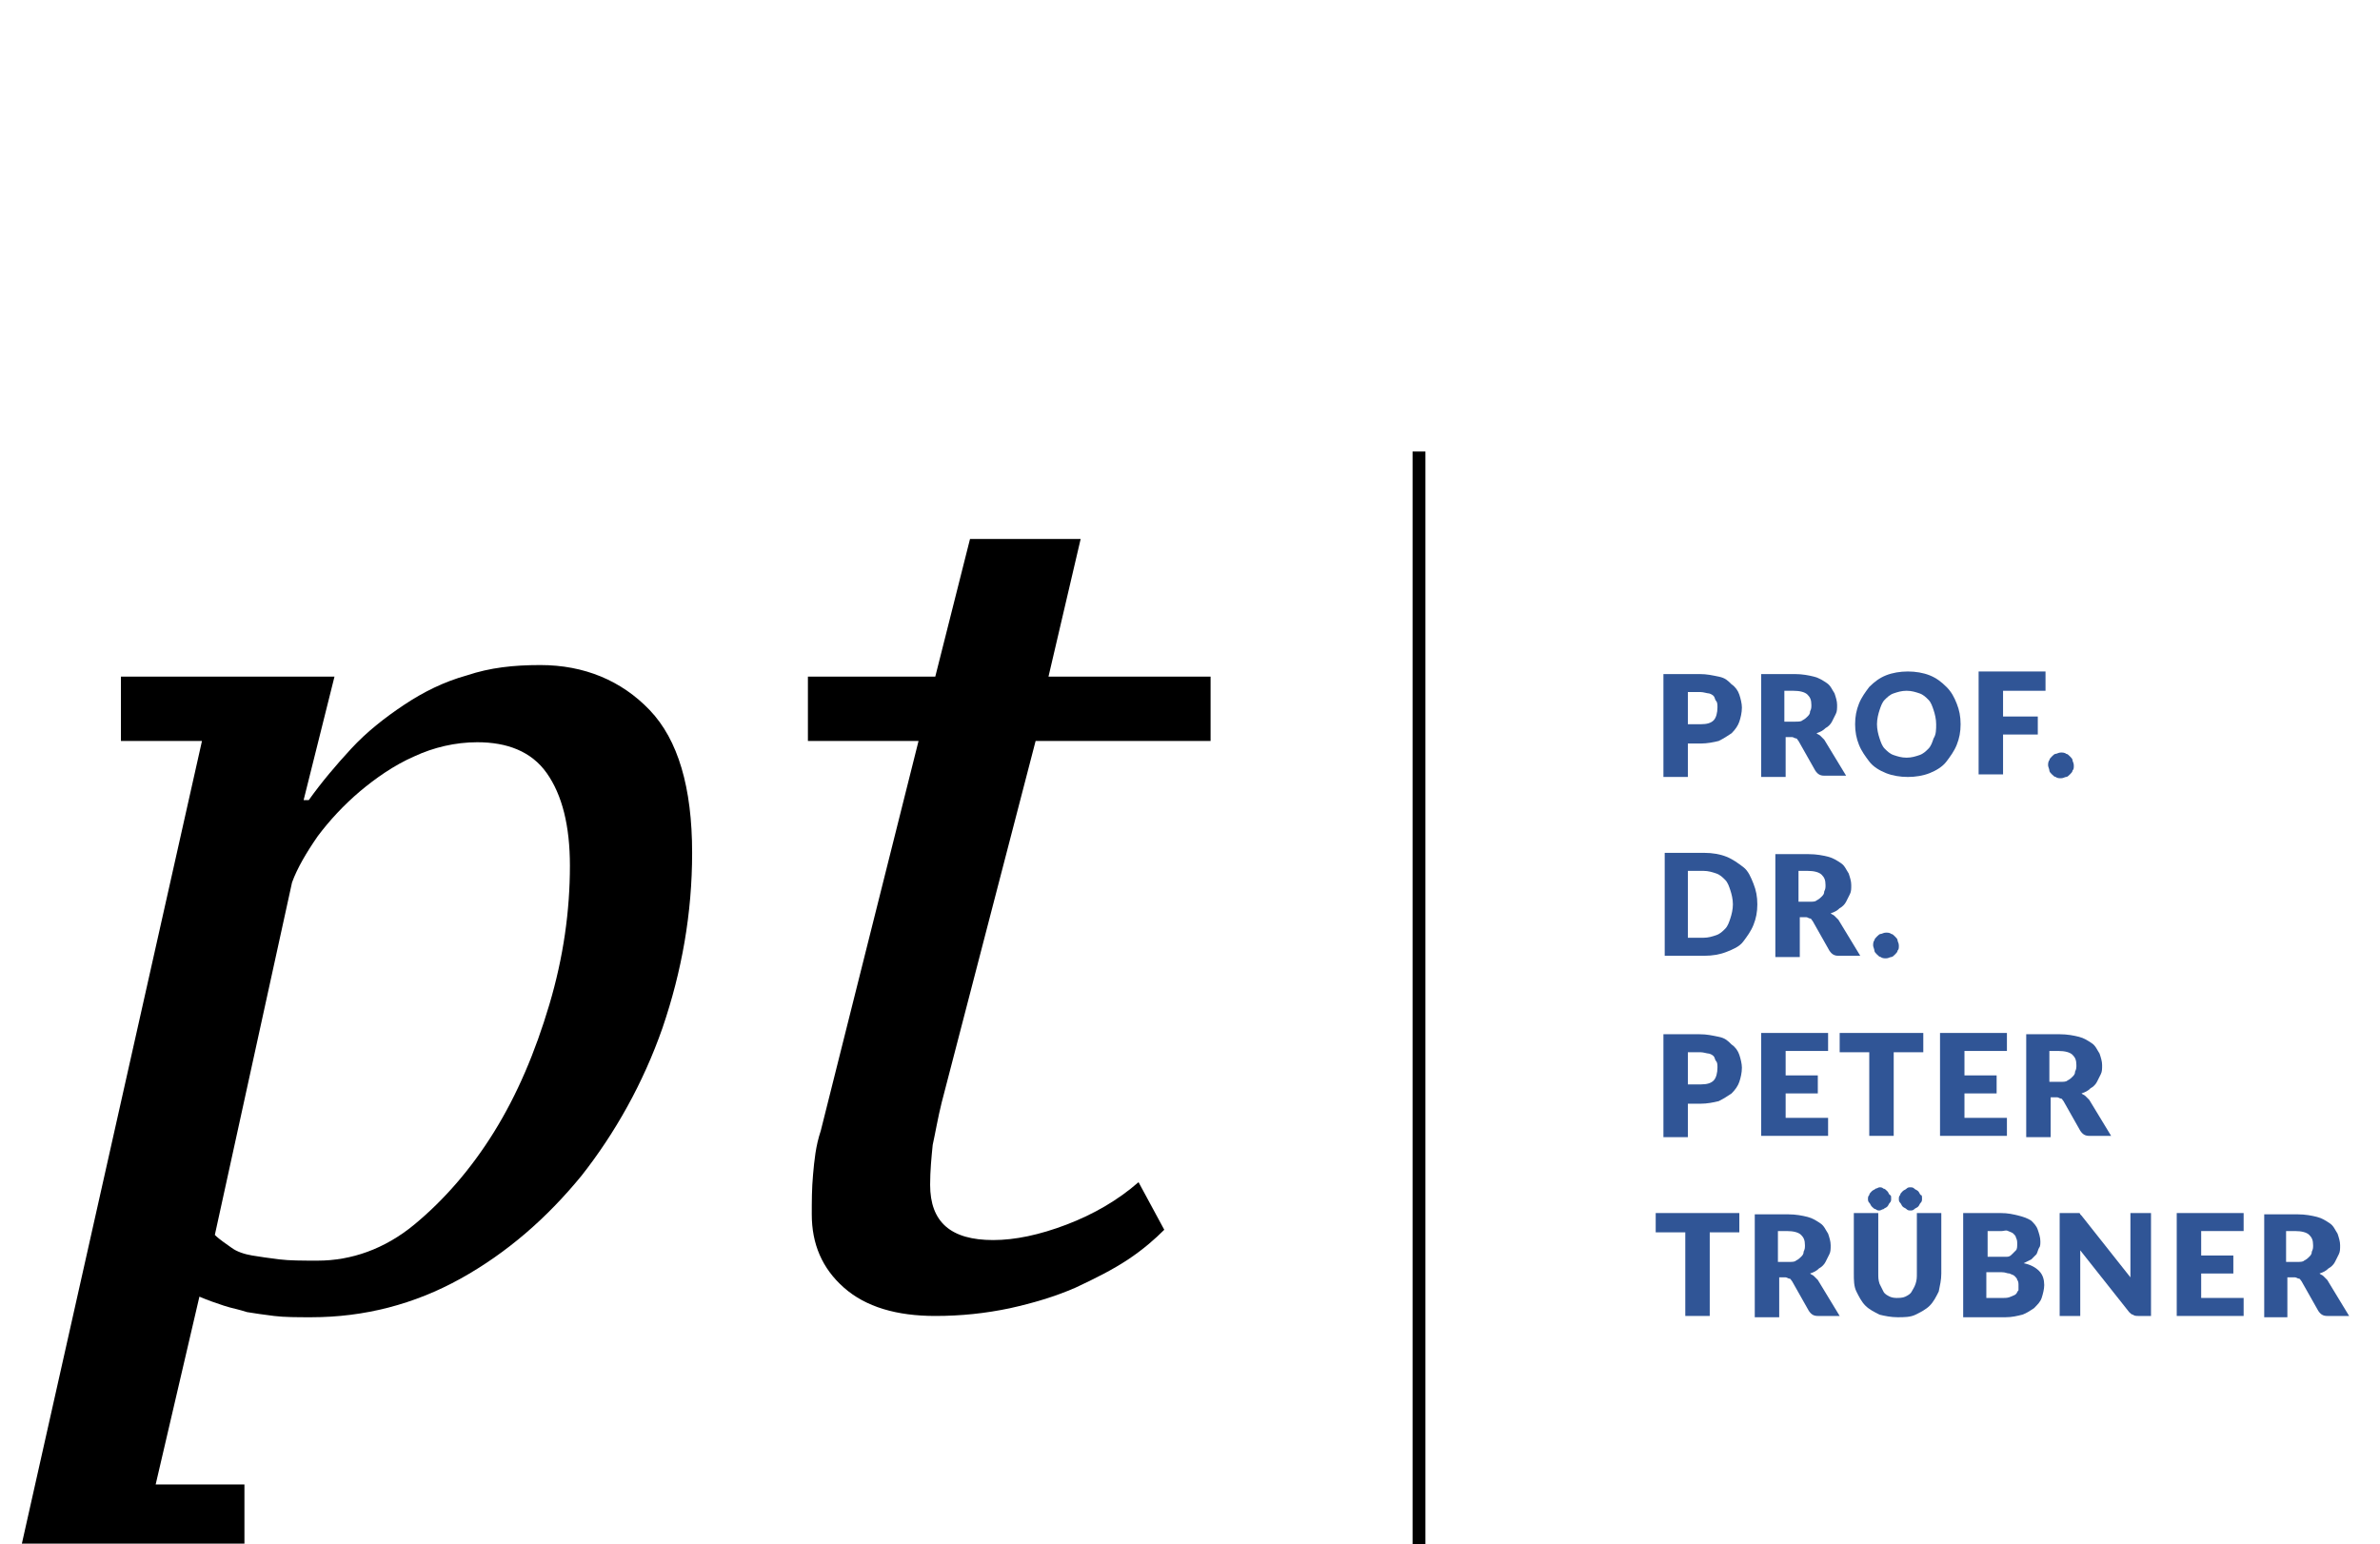
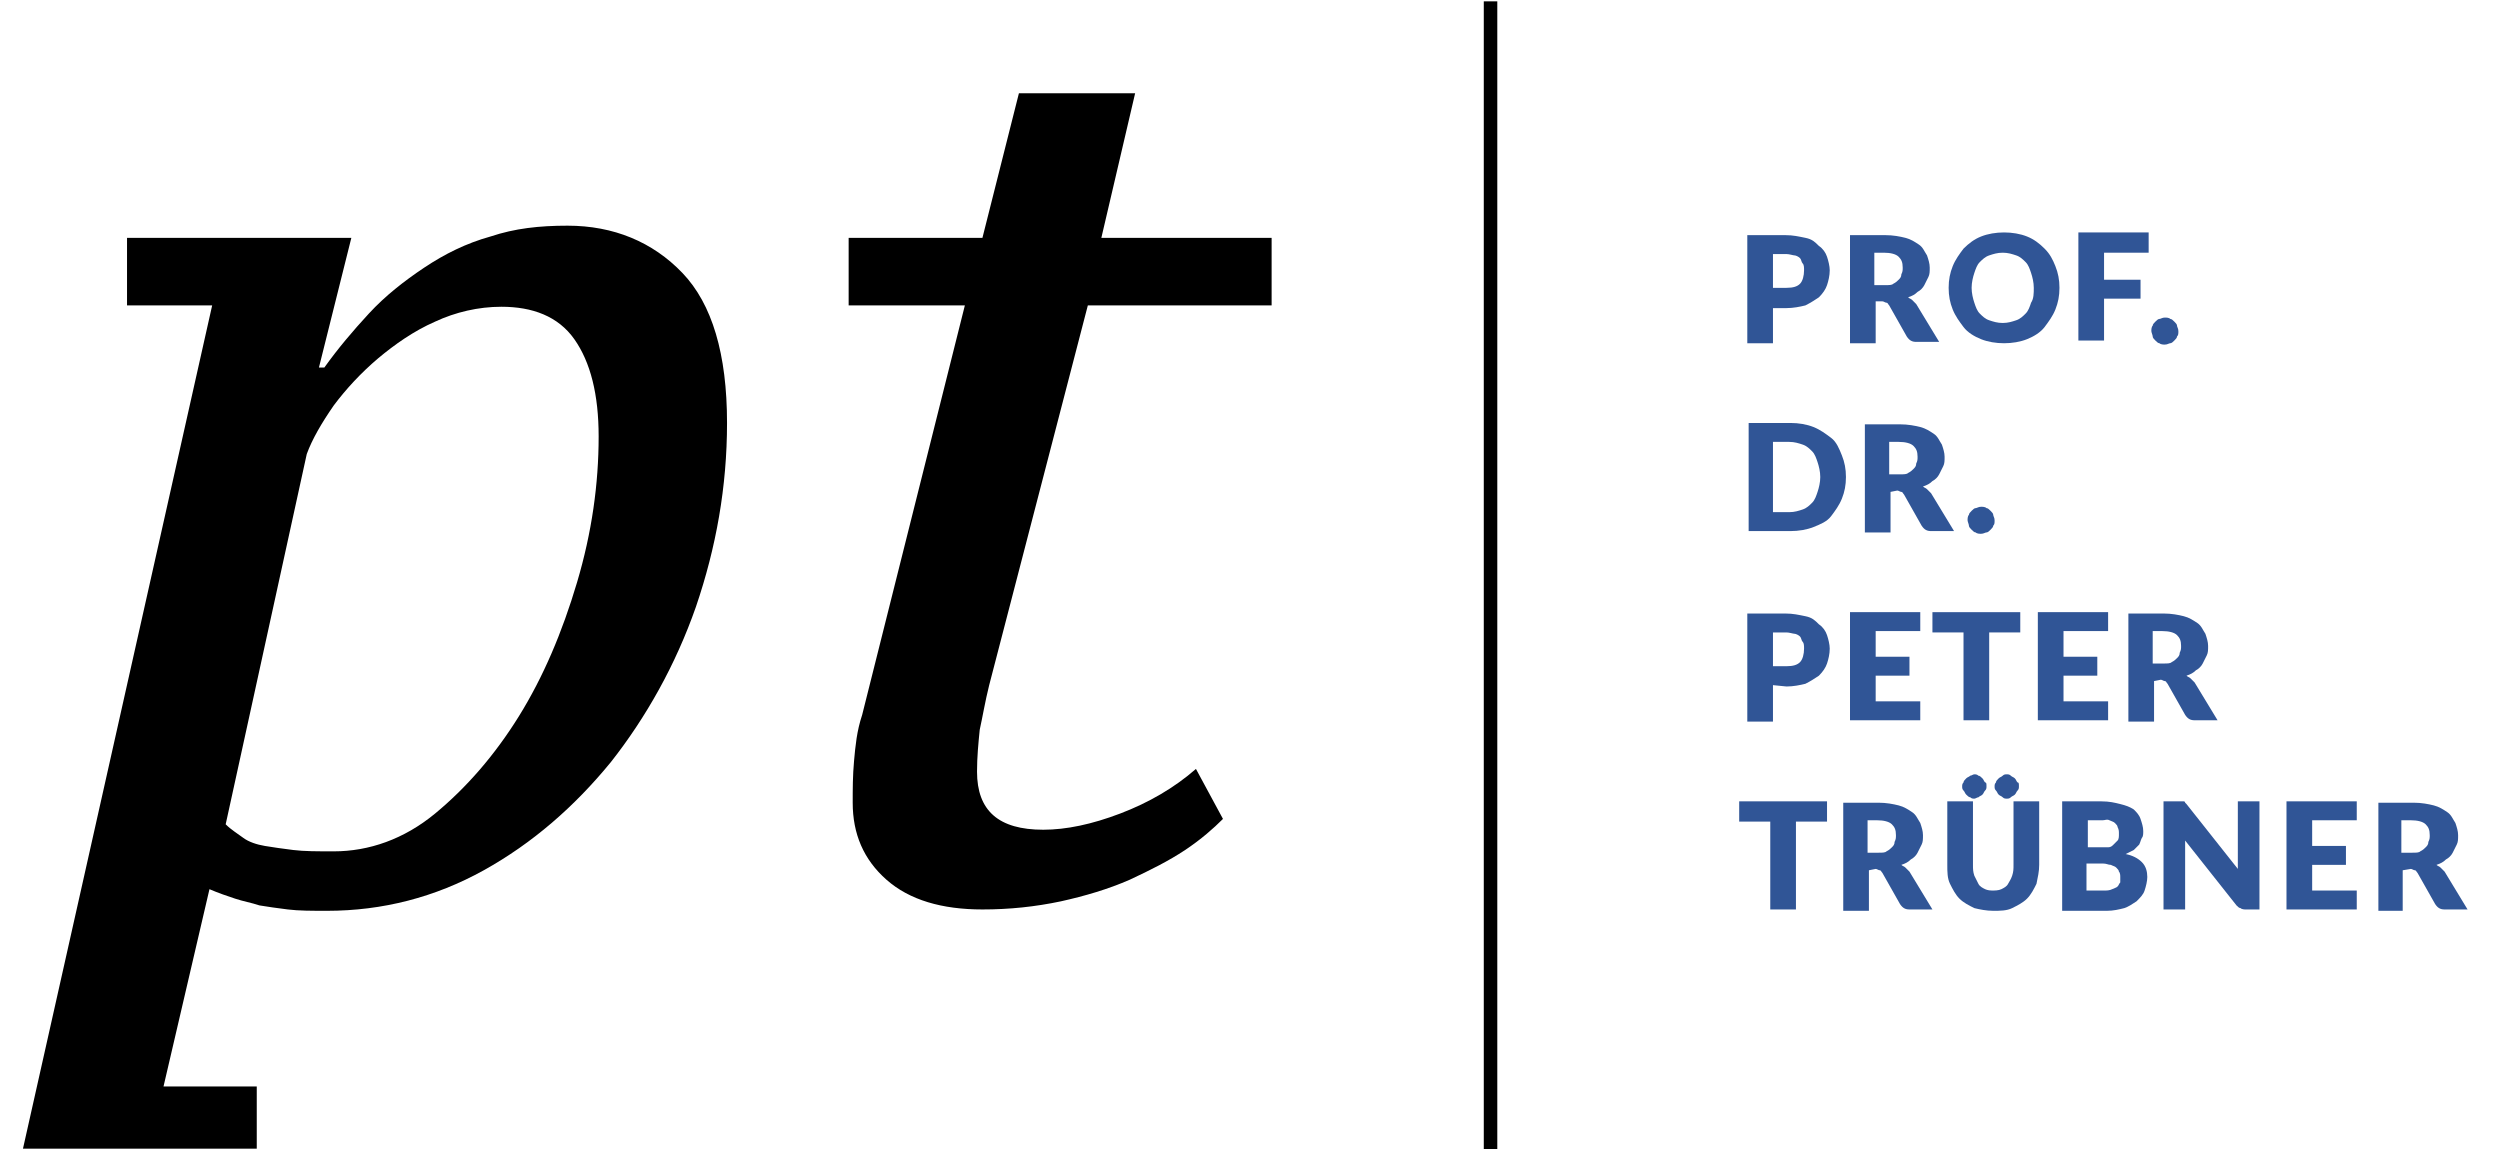
- <svg xmlns="http://www.w3.org/2000/svg" version="1.1" id="Ebene_1" x="0px" y="0px" viewBox="0 0 185 120" style="enable-background:new 0 0 185 120;" xml:space="preserve">
+ <svg xmlns="http://www.w3.org/2000/svg" version="1.1" id="Ebene_1" x="0px" y="0px" viewBox="0 0 185 85" style="enable-background:new 0 0 185 85;" xml:space="preserve">
  <style type="text/css">
	.st0{fill:#305596;}
- 	.st1{fill:#000010;}
</style>
  <g>
-     <path d="M12.1,115.4H19v4.6H1.7l14-62.4H9.4v-5h16.6l-2.4,9.6H24c1-1.4,2.1-2.7,3.3-4c1.2-1.3,2.6-2.4,4.1-3.4   c1.5-1,3.1-1.8,4.9-2.3c1.8-0.6,3.6-0.8,5.7-0.8c3.4,0,6.3,1.2,8.5,3.5c2.2,2.3,3.3,6,3.3,11.1c0,4.7-0.8,9.2-2.3,13.6   c-1.5,4.3-3.7,8.2-6.3,11.5c-2.7,3.3-5.8,6-9.4,8c-3.6,2-7.5,3-11.6,3c-1.1,0-2.1,0-2.9-0.1c-0.8-0.1-1.5-0.2-2.1-0.3   c-0.6-0.2-1.2-0.3-1.8-0.5c-0.6-0.2-1.2-0.4-1.9-0.7L12.1,115.4z M37.1,57.7c-1.7,0-3.4,0.4-4.9,1.1c-1.6,0.7-3,1.7-4.2,2.7   c-1.3,1.1-2.4,2.3-3.3,3.5c-0.9,1.3-1.6,2.5-2,3.6l-6,27.4c0.4,0.4,0.9,0.7,1.3,1s1,0.5,1.6,0.6c0.6,0.1,1.3,0.2,2.1,0.3   c0.8,0.1,1.8,0.1,3,0.1c2.6,0,5.2-0.9,7.5-2.8s4.4-4.3,6.2-7.2c1.8-2.9,3.2-6.2,4.3-9.9c1.1-3.7,1.6-7.3,1.6-10.8   c0-3.1-0.6-5.5-1.8-7.2S39.4,57.7,37.1,57.7z" />
-     <path d="M62.8,52.6h9.9l2.7-10.7H84l-2.5,10.7h12.6v5H80.5l-7.3,28.1c-0.3,1.2-0.5,2.4-0.7,3.3c-0.1,1-0.2,2-0.2,3.1   c0,2.9,1.6,4.3,4.9,4.3c1.7,0,3.6-0.4,5.7-1.2c2.1-0.8,4-1.9,5.6-3.3l2,3.7c-0.7,0.7-1.6,1.5-2.8,2.3c-1.2,0.8-2.6,1.5-4.1,2.2   c-1.6,0.7-3.3,1.2-5.1,1.6c-1.9,0.4-3.8,0.6-5.8,0.6c-3,0-5.4-0.7-7.1-2.2c-1.7-1.5-2.5-3.4-2.5-5.7c0-1,0-2,0.1-3.1   c0.1-1.1,0.2-2.2,0.6-3.4l7.6-30.3h-8.6V52.6z" />
+     <path d="M12.1,80.4H19V85H1.7l14-62.4H9.4v-5H26l-2.4,9.6H24c1-1.4,2.1-2.7,3.3-4c1.2-1.3,2.6-2.4,4.1-3.4c1.5-1,3.1-1.8,4.9-2.3   c1.8-0.6,3.6-0.8,5.7-0.8c3.4,0,6.3,1.2,8.5,3.5s3.3,6,3.3,11.1c0,4.7-0.8,9.2-2.3,13.6c-1.5,4.3-3.7,8.2-6.3,11.5   c-2.7,3.3-5.8,6-9.4,8s-7.5,3-11.6,3c-1.1,0-2.1,0-2.9-0.1s-1.5-0.2-2.1-0.3c-0.6-0.2-1.2-0.3-1.8-0.5c-0.6-0.2-1.2-0.4-1.9-0.7   L12.1,80.4z M37.1,22.7c-1.7,0-3.4,0.4-4.9,1.1c-1.6,0.7-3,1.7-4.2,2.7c-1.3,1.1-2.4,2.3-3.3,3.5c-0.9,1.3-1.6,2.5-2,3.6l-6,27.4   c0.4,0.4,0.9,0.7,1.3,1s1,0.5,1.6,0.6s1.3,0.2,2.1,0.3c0.8,0.1,1.8,0.1,3,0.1c2.6,0,5.2-0.9,7.5-2.8s4.4-4.3,6.2-7.2   s3.2-6.2,4.3-9.9c1.1-3.7,1.6-7.3,1.6-10.8c0-3.1-0.6-5.5-1.8-7.2S39.4,22.7,37.1,22.7z" />
+     <path d="M62.8,17.6h9.9l2.7-10.7H84l-2.5,10.7h12.6v5H80.5l-7.3,28.1c-0.3,1.2-0.5,2.4-0.7,3.3c-0.1,1-0.2,2-0.2,3.1   c0,2.9,1.6,4.3,4.9,4.3c1.7,0,3.6-0.4,5.7-1.2s4-1.9,5.6-3.3l2,3.7c-0.7,0.7-1.6,1.5-2.8,2.3c-1.2,0.8-2.6,1.5-4.1,2.2   c-1.6,0.7-3.3,1.2-5.1,1.6c-1.9,0.4-3.8,0.6-5.8,0.6c-3,0-5.4-0.7-7.1-2.2c-1.7-1.5-2.5-3.4-2.5-5.7c0-1,0-2,0.1-3.1   s0.2-2.2,0.6-3.4l7.6-30.3h-8.6C62.8,22.6,62.8,17.6,62.8,17.6z" />
  </g>
  <g>
    <g>
-       <path class="st0" d="M131.2,57.7v2.7h-1.9v-8h2.8c0.6,0,1,0.1,1.5,0.2s0.7,0.3,1,0.6c0.3,0.2,0.5,0.5,0.6,0.8    c0.1,0.3,0.2,0.7,0.2,1c0,0.4-0.1,0.8-0.2,1.1c-0.1,0.3-0.3,0.6-0.6,0.9c-0.3,0.2-0.6,0.4-1,0.6c-0.4,0.1-0.9,0.2-1.4,0.2H131.2z     M131.2,56.3h1c0.5,0,0.8-0.1,1-0.3c0.2-0.2,0.3-0.6,0.3-1c0-0.2,0-0.4-0.1-0.5c-0.1-0.1-0.1-0.3-0.2-0.4    c-0.1-0.1-0.3-0.2-0.4-0.2s-0.4-0.1-0.6-0.1h-1V56.3z" />
-       <path class="st0" d="M138.8,57.4v3h-1.9v-8h2.6c0.6,0,1.1,0.1,1.5,0.2c0.4,0.1,0.7,0.3,1,0.5c0.3,0.2,0.4,0.5,0.6,0.8    c0.1,0.3,0.2,0.6,0.2,0.9c0,0.3,0,0.5-0.1,0.7c-0.1,0.2-0.2,0.4-0.3,0.6c-0.1,0.2-0.3,0.4-0.5,0.5c-0.2,0.2-0.4,0.3-0.7,0.4    c0.1,0.1,0.2,0.1,0.3,0.2s0.2,0.2,0.3,0.3l1.7,2.8h-1.7c-0.3,0-0.5-0.1-0.7-0.4l-1.3-2.3c-0.1-0.1-0.1-0.2-0.2-0.2    c-0.1,0-0.2-0.1-0.3-0.1H138.8z M138.8,56.1h0.7c0.3,0,0.5,0,0.6-0.1c0.2-0.1,0.3-0.2,0.4-0.3c0.1-0.1,0.2-0.2,0.2-0.4    c0.1-0.2,0.1-0.3,0.1-0.5c0-0.4-0.1-0.6-0.3-0.8c-0.2-0.2-0.6-0.3-1.1-0.3h-0.7V56.1z" />
-       <path class="st0" d="M152.4,56.3c0,0.6-0.1,1.1-0.3,1.6c-0.2,0.5-0.5,0.9-0.8,1.3s-0.8,0.7-1.3,0.9s-1.1,0.3-1.7,0.3    s-1.2-0.1-1.7-0.3s-1-0.5-1.3-0.9s-0.6-0.8-0.8-1.3c-0.2-0.5-0.3-1-0.3-1.6c0-0.6,0.1-1.1,0.3-1.6c0.2-0.5,0.5-0.9,0.8-1.3    c0.4-0.4,0.8-0.7,1.3-0.9s1.1-0.3,1.7-0.3s1.2,0.1,1.7,0.3s0.9,0.5,1.3,0.9s0.6,0.8,0.8,1.3C152.3,55.2,152.4,55.7,152.4,56.3z     M150.5,56.3c0-0.4-0.1-0.8-0.2-1.1s-0.2-0.6-0.4-0.8c-0.2-0.2-0.4-0.4-0.7-0.5c-0.3-0.1-0.6-0.2-1-0.2c-0.4,0-0.7,0.1-1,0.2    c-0.3,0.1-0.5,0.3-0.7,0.5c-0.2,0.2-0.3,0.5-0.4,0.8s-0.2,0.7-0.2,1.1c0,0.4,0.1,0.8,0.2,1.1c0.1,0.3,0.2,0.6,0.4,0.8    c0.2,0.2,0.4,0.4,0.7,0.5c0.3,0.1,0.6,0.2,1,0.2c0.4,0,0.7-0.1,1-0.2c0.3-0.1,0.5-0.3,0.7-0.5c0.2-0.2,0.3-0.5,0.4-0.8    C150.5,57.1,150.5,56.7,150.5,56.3z" />
-       <path class="st0" d="M159,52.3v1.4h-3.3v2h2.7v1.4h-2.7v3.1h-1.9v-8H159z" />
-       <path class="st0" d="M159.2,59.5c0-0.1,0-0.3,0.1-0.4c0-0.1,0.1-0.2,0.2-0.3c0.1-0.1,0.2-0.2,0.3-0.2c0.1,0,0.2-0.1,0.4-0.1    c0.1,0,0.3,0,0.4,0.1c0.1,0,0.2,0.1,0.3,0.2c0.1,0.1,0.2,0.2,0.2,0.3c0,0.1,0.1,0.2,0.1,0.4s0,0.3-0.1,0.4c0,0.1-0.1,0.2-0.2,0.3    s-0.2,0.2-0.3,0.2c-0.1,0-0.2,0.1-0.4,0.1c-0.1,0-0.3,0-0.4-0.1c-0.1,0-0.2-0.1-0.3-0.2c-0.1-0.1-0.2-0.2-0.2-0.3    S159.2,59.6,159.2,59.5z" />
-       <path class="st0" d="M136.6,70.3c0,0.6-0.1,1.1-0.3,1.6c-0.2,0.5-0.5,0.9-0.8,1.3s-0.8,0.6-1.3,0.8c-0.5,0.2-1.1,0.3-1.7,0.3h-3.1    v-8h3.1c0.6,0,1.2,0.1,1.7,0.3c0.5,0.2,0.9,0.5,1.3,0.8s0.6,0.8,0.8,1.3C136.5,69.2,136.6,69.7,136.6,70.3z M134.7,70.3    c0-0.4-0.1-0.8-0.2-1.1s-0.2-0.6-0.4-0.8c-0.2-0.2-0.4-0.4-0.7-0.5s-0.6-0.2-1-0.2h-1.2v5.2h1.2c0.4,0,0.7-0.1,1-0.2    s0.5-0.3,0.7-0.5c0.2-0.2,0.3-0.5,0.4-0.8S134.7,70.7,134.7,70.3z" />
-       <path class="st0" d="M139.9,71.4v3h-1.9v-8h2.6c0.6,0,1.1,0.1,1.5,0.2c0.4,0.1,0.7,0.3,1,0.5c0.3,0.2,0.4,0.5,0.6,0.8    c0.1,0.3,0.2,0.6,0.2,0.9c0,0.3,0,0.5-0.1,0.7c-0.1,0.2-0.2,0.4-0.3,0.6c-0.1,0.2-0.3,0.4-0.5,0.5c-0.2,0.2-0.4,0.3-0.7,0.4    c0.1,0.1,0.2,0.1,0.3,0.2s0.2,0.2,0.3,0.3l1.7,2.8h-1.7c-0.3,0-0.5-0.1-0.7-0.4l-1.3-2.3c-0.1-0.1-0.1-0.2-0.2-0.2    c-0.1,0-0.2-0.1-0.3-0.1H139.9z M139.9,70.1h0.7c0.3,0,0.5,0,0.6-0.1c0.2-0.1,0.3-0.2,0.4-0.3c0.1-0.1,0.2-0.2,0.2-0.4    c0.1-0.2,0.1-0.3,0.1-0.5c0-0.4-0.1-0.6-0.3-0.8c-0.2-0.2-0.6-0.3-1.1-0.3h-0.7V70.1z" />
-       <path class="st0" d="M145.6,73.5c0-0.1,0-0.3,0.1-0.4c0-0.1,0.1-0.2,0.2-0.3c0.1-0.1,0.2-0.2,0.3-0.2c0.1,0,0.2-0.1,0.4-0.1    c0.1,0,0.3,0,0.4,0.1c0.1,0,0.2,0.1,0.3,0.2c0.1,0.1,0.2,0.2,0.2,0.3c0,0.1,0.1,0.2,0.1,0.4s0,0.3-0.1,0.4c0,0.1-0.1,0.2-0.2,0.3    s-0.2,0.2-0.3,0.2c-0.1,0-0.2,0.1-0.4,0.1c-0.1,0-0.3,0-0.4-0.1c-0.1,0-0.2-0.1-0.3-0.2c-0.1-0.1-0.2-0.2-0.2-0.3    S145.6,73.6,145.6,73.5z" />
-       <path class="st0" d="M131.2,85.7v2.7h-1.9v-8h2.8c0.6,0,1,0.1,1.5,0.2s0.7,0.3,1,0.6c0.3,0.2,0.5,0.5,0.6,0.8    c0.1,0.3,0.2,0.7,0.2,1c0,0.4-0.1,0.8-0.2,1.1c-0.1,0.3-0.3,0.6-0.6,0.9c-0.3,0.2-0.6,0.4-1,0.6c-0.4,0.1-0.9,0.2-1.4,0.2H131.2z     M131.2,84.3h1c0.5,0,0.8-0.1,1-0.3c0.2-0.2,0.3-0.6,0.3-1c0-0.2,0-0.4-0.1-0.5c-0.1-0.1-0.1-0.3-0.2-0.4    c-0.1-0.1-0.3-0.2-0.4-0.2s-0.4-0.1-0.6-0.1h-1V84.3z" />
-       <path class="st0" d="M142.1,80.3v1.4h-3.3v1.9h2.5V85h-2.5v1.9h3.3v1.4h-5.2v-8H142.1z" />
-       <path class="st0" d="M149.5,80.3v1.5h-2.3v6.5h-1.9v-6.5h-2.3v-1.5H149.5z" />
-       <path class="st0" d="M156,80.3v1.4h-3.3v1.9h2.5V85h-2.5v1.9h3.3v1.4h-5.2v-8H156z" />
-       <path class="st0" d="M159.4,85.4v3h-1.9v-8h2.6c0.6,0,1.1,0.1,1.5,0.2c0.4,0.1,0.7,0.3,1,0.5c0.3,0.2,0.4,0.5,0.6,0.8    c0.1,0.3,0.2,0.6,0.2,0.9c0,0.3,0,0.5-0.1,0.7c-0.1,0.2-0.2,0.4-0.3,0.6c-0.1,0.2-0.3,0.4-0.5,0.5c-0.2,0.2-0.4,0.3-0.7,0.4    c0.1,0.1,0.2,0.1,0.3,0.2s0.2,0.2,0.3,0.3l1.7,2.8h-1.7c-0.3,0-0.5-0.1-0.7-0.4l-1.3-2.3c-0.1-0.1-0.1-0.2-0.2-0.2    c-0.1,0-0.2-0.1-0.3-0.1H159.4z M159.4,84.1h0.7c0.3,0,0.5,0,0.6-0.1c0.2-0.1,0.3-0.2,0.4-0.3c0.1-0.1,0.2-0.2,0.2-0.4    c0.1-0.2,0.1-0.3,0.1-0.5c0-0.4-0.1-0.6-0.3-0.8c-0.2-0.2-0.6-0.3-1.1-0.3h-0.7V84.1z" />
-       <path class="st0" d="M135.2,94.3v1.5h-2.3v6.5h-1.9v-6.5h-2.3v-1.5H135.2z" />
-       <path class="st0" d="M138.3,99.4v3h-1.9v-8h2.6c0.6,0,1.1,0.1,1.5,0.2c0.4,0.1,0.7,0.3,1,0.5c0.3,0.2,0.4,0.5,0.6,0.8    c0.1,0.3,0.2,0.6,0.2,0.9c0,0.3,0,0.5-0.1,0.7c-0.1,0.2-0.2,0.4-0.3,0.6c-0.1,0.2-0.3,0.4-0.5,0.5c-0.2,0.2-0.4,0.3-0.7,0.4    c0.1,0.1,0.2,0.1,0.3,0.2s0.2,0.2,0.3,0.3l1.7,2.8h-1.7c-0.3,0-0.5-0.1-0.7-0.4l-1.3-2.3c-0.1-0.1-0.1-0.2-0.2-0.2    c-0.1,0-0.2-0.1-0.3-0.1H138.3z M138.3,98.1h0.7c0.3,0,0.5,0,0.6-0.1c0.2-0.1,0.3-0.2,0.4-0.3c0.1-0.1,0.2-0.2,0.2-0.4    c0.1-0.2,0.1-0.3,0.1-0.5c0-0.4-0.1-0.6-0.3-0.8c-0.2-0.2-0.6-0.3-1.1-0.3h-0.7V98.1z" />
-       <path class="st0" d="M147.4,100.9c0.2,0,0.5,0,0.7-0.1c0.2-0.1,0.4-0.2,0.5-0.4c0.1-0.2,0.2-0.3,0.3-0.6s0.1-0.5,0.1-0.8v-4.7h1.9    v4.7c0,0.5-0.1,0.9-0.2,1.4c-0.2,0.4-0.4,0.8-0.7,1.1s-0.7,0.5-1.1,0.7c-0.4,0.2-0.9,0.2-1.4,0.2c-0.5,0-1-0.1-1.4-0.2    c-0.4-0.2-0.8-0.4-1.1-0.7s-0.5-0.7-0.7-1.1c-0.2-0.4-0.2-0.9-0.2-1.4v-4.7h1.9v4.7c0,0.3,0,0.5,0.1,0.8c0.1,0.2,0.2,0.4,0.3,0.6    c0.1,0.2,0.3,0.3,0.5,0.4C146.9,100.8,147.1,100.9,147.4,100.9z M147,93.2c0,0.1,0,0.2-0.1,0.3s-0.1,0.2-0.2,0.3    c-0.1,0.1-0.2,0.1-0.3,0.2c-0.1,0-0.2,0.1-0.3,0.1c-0.1,0-0.2,0-0.3-0.1c-0.1,0-0.2-0.1-0.3-0.2s-0.1-0.2-0.2-0.3    s-0.1-0.2-0.1-0.3c0-0.1,0-0.2,0.1-0.3c0-0.1,0.1-0.2,0.2-0.3c0.1-0.1,0.2-0.1,0.3-0.2c0.1,0,0.2-0.1,0.3-0.1c0.1,0,0.2,0,0.3,0.1    c0.1,0,0.2,0.1,0.3,0.2c0.1,0.1,0.1,0.2,0.2,0.3C147,92.9,147,93,147,93.2z M149.4,93.2c0,0.1,0,0.2-0.1,0.3s-0.1,0.2-0.2,0.3    c-0.1,0.1-0.2,0.1-0.3,0.2s-0.2,0.1-0.3,0.1s-0.2,0-0.3-0.1s-0.2-0.1-0.3-0.2c-0.1-0.1-0.1-0.2-0.2-0.3s-0.1-0.2-0.1-0.3    c0-0.1,0-0.2,0.1-0.3c0-0.1,0.1-0.2,0.2-0.3c0.1-0.1,0.2-0.1,0.3-0.2s0.2-0.1,0.3-0.1s0.2,0,0.3,0.1s0.2,0.1,0.3,0.2    c0.1,0.1,0.1,0.2,0.2,0.3C149.4,92.9,149.4,93,149.4,93.2z" />
-       <path class="st0" d="M152.6,102.3v-8h2.9c0.6,0,1,0.1,1.4,0.2s0.7,0.2,1,0.4c0.2,0.2,0.4,0.4,0.5,0.7c0.1,0.3,0.2,0.6,0.2,0.9    c0,0.2,0,0.4-0.1,0.5c-0.1,0.2-0.1,0.3-0.2,0.5c-0.1,0.1-0.3,0.3-0.4,0.4c-0.2,0.1-0.4,0.2-0.6,0.3c0.5,0.1,0.9,0.3,1.2,0.6    s0.4,0.7,0.4,1.1c0,0.3-0.1,0.7-0.2,1s-0.3,0.5-0.6,0.8c-0.3,0.2-0.6,0.4-0.9,0.5c-0.4,0.1-0.8,0.2-1.3,0.2H152.6z M154.4,97.7h1    c0.2,0,0.4,0,0.6,0c0.2,0,0.3-0.1,0.4-0.2c0.1-0.1,0.2-0.2,0.3-0.3c0.1-0.1,0.1-0.3,0.1-0.5c0-0.2,0-0.3-0.1-0.5    c0-0.1-0.1-0.2-0.2-0.3c-0.1-0.1-0.2-0.1-0.4-0.2s-0.3,0-0.5,0h-1.1V97.7z M154.4,98.9v2h1.3c0.2,0,0.4,0,0.6-0.1    c0.2-0.1,0.3-0.1,0.4-0.2c0.1-0.1,0.1-0.2,0.2-0.3c0-0.1,0-0.3,0-0.4c0-0.1,0-0.3-0.1-0.4c0-0.1-0.1-0.2-0.2-0.3    c-0.1-0.1-0.2-0.1-0.4-0.2c-0.2,0-0.3-0.1-0.6-0.1H154.4z" />
-       <path class="st0" d="M161.5,94.3c0.1,0,0.1,0,0.1,0c0,0,0.1,0,0.1,0.1c0,0,0.1,0.1,0.1,0.1l3.8,4.8c0-0.2,0-0.3,0-0.4    c0-0.1,0-0.3,0-0.4v-4.2h1.6v8h-1c-0.1,0-0.3,0-0.4-0.1c-0.1,0-0.2-0.1-0.3-0.2l-3.8-4.8c0,0.1,0,0.3,0,0.4c0,0.1,0,0.3,0,0.4v4.3    h-1.6v-8h1C161.4,94.3,161.5,94.3,161.5,94.3z" />
-       <path class="st0" d="M174.4,94.3v1.4h-3.3v1.9h2.5V99h-2.5v1.9h3.3v1.4h-5.2v-8H174.4z" />
-       <path class="st0" d="M177.8,99.4v3H176v-8h2.6c0.6,0,1.1,0.1,1.5,0.2c0.4,0.1,0.7,0.3,1,0.5c0.3,0.2,0.4,0.5,0.6,0.8    c0.1,0.3,0.2,0.6,0.2,0.9c0,0.3,0,0.5-0.1,0.7c-0.1,0.2-0.2,0.4-0.3,0.6c-0.1,0.2-0.3,0.4-0.5,0.5c-0.2,0.2-0.4,0.3-0.7,0.4    c0.1,0.1,0.2,0.1,0.3,0.2s0.2,0.2,0.3,0.3l1.7,2.8h-1.7c-0.3,0-0.5-0.1-0.7-0.4l-1.3-2.3c-0.1-0.1-0.1-0.2-0.2-0.2    c-0.1,0-0.2-0.1-0.3-0.1H177.8z M177.8,98.1h0.7c0.3,0,0.5,0,0.6-0.1c0.2-0.1,0.3-0.2,0.4-0.3c0.1-0.1,0.2-0.2,0.2-0.4    c0.1-0.2,0.1-0.3,0.1-0.5c0-0.4-0.1-0.6-0.3-0.8c-0.2-0.2-0.6-0.3-1.1-0.3h-0.7V98.1z" />
+       <path class="st0" d="M131.2,22.7v2.7h-1.9v-8h2.8c0.6,0,1,0.1,1.5,0.2s0.7,0.3,1,0.6c0.3,0.2,0.5,0.5,0.6,0.8s0.2,0.7,0.2,1    c0,0.4-0.1,0.8-0.2,1.1c-0.1,0.3-0.3,0.6-0.6,0.9c-0.3,0.2-0.6,0.4-1,0.6c-0.4,0.1-0.9,0.2-1.4,0.2h-1V22.7z M131.2,21.3h1    c0.5,0,0.8-0.1,1-0.3c0.2-0.2,0.3-0.6,0.3-1c0-0.2,0-0.4-0.1-0.5s-0.1-0.3-0.2-0.4c-0.1-0.1-0.3-0.2-0.4-0.2s-0.4-0.1-0.6-0.1h-1    V21.3z" />
+       <path class="st0" d="M138.8,22.4v3h-1.9v-8h2.6c0.6,0,1.1,0.1,1.5,0.2s0.7,0.3,1,0.5s0.4,0.5,0.6,0.8c0.1,0.3,0.2,0.6,0.2,0.9    s0,0.5-0.1,0.7s-0.2,0.4-0.3,0.6s-0.3,0.4-0.5,0.5c-0.2,0.2-0.4,0.3-0.7,0.4c0.1,0.1,0.2,0.1,0.3,0.2s0.2,0.2,0.3,0.3l1.7,2.8    h-1.7c-0.3,0-0.5-0.1-0.7-0.4l-1.3-2.3c-0.1-0.1-0.1-0.2-0.2-0.2c-0.1,0-0.2-0.1-0.3-0.1h-0.5V22.4z M138.8,21.1h0.7    c0.3,0,0.5,0,0.6-0.1c0.2-0.1,0.3-0.2,0.4-0.3c0.1-0.1,0.2-0.2,0.2-0.4c0.1-0.2,0.1-0.3,0.1-0.5c0-0.4-0.1-0.6-0.3-0.8    c-0.2-0.2-0.6-0.3-1.1-0.3h-0.7v2.4H138.8z" />
+       <path class="st0" d="M152.4,21.3c0,0.6-0.1,1.1-0.3,1.6s-0.5,0.9-0.8,1.3s-0.8,0.7-1.3,0.9s-1.1,0.3-1.7,0.3s-1.2-0.1-1.7-0.3    s-1-0.5-1.3-0.9s-0.6-0.8-0.8-1.3s-0.3-1-0.3-1.6s0.1-1.1,0.3-1.6s0.5-0.9,0.8-1.3c0.4-0.4,0.8-0.7,1.3-0.9s1.1-0.3,1.7-0.3    s1.2,0.1,1.7,0.3s0.9,0.5,1.3,0.9s0.6,0.8,0.8,1.3C152.3,20.2,152.4,20.7,152.4,21.3z M150.5,21.3c0-0.4-0.1-0.8-0.2-1.1    s-0.2-0.6-0.4-0.8c-0.2-0.2-0.4-0.4-0.7-0.5s-0.6-0.2-1-0.2s-0.7,0.1-1,0.2s-0.5,0.3-0.7,0.5s-0.3,0.5-0.4,0.8s-0.2,0.7-0.2,1.1    s0.1,0.8,0.2,1.1c0.1,0.3,0.2,0.6,0.4,0.8c0.2,0.2,0.4,0.4,0.7,0.5s0.6,0.2,1,0.2s0.7-0.1,1-0.2s0.5-0.3,0.7-0.5s0.3-0.5,0.4-0.8    C150.5,22.1,150.5,21.7,150.5,21.3z" />
+       <path class="st0" d="M159,17.3v1.4h-3.3v2h2.7v1.4h-2.7v3.1h-1.9v-8h5.2V17.3z" />
+       <path class="st0" d="M159.2,24.5c0-0.1,0-0.3,0.1-0.4c0-0.1,0.1-0.2,0.2-0.3c0.1-0.1,0.2-0.2,0.3-0.2s0.2-0.1,0.4-0.1    c0.1,0,0.3,0,0.4,0.1c0.1,0,0.2,0.1,0.3,0.2s0.2,0.2,0.2,0.3c0,0.1,0.1,0.2,0.1,0.4s0,0.3-0.1,0.4c0,0.1-0.1,0.2-0.2,0.3    s-0.2,0.2-0.3,0.2s-0.2,0.1-0.4,0.1c-0.1,0-0.3,0-0.4-0.1c-0.1,0-0.2-0.1-0.3-0.2s-0.2-0.2-0.2-0.3S159.2,24.6,159.2,24.5z" />
+       <path class="st0" d="M136.6,35.3c0,0.6-0.1,1.1-0.3,1.6s-0.5,0.9-0.8,1.3s-0.8,0.6-1.3,0.8s-1.1,0.3-1.7,0.3h-3.1v-8h3.1    c0.6,0,1.2,0.1,1.7,0.3c0.5,0.2,0.9,0.5,1.3,0.8s0.6,0.8,0.8,1.3C136.5,34.2,136.6,34.7,136.6,35.3z M134.7,35.3    c0-0.4-0.1-0.8-0.2-1.1s-0.2-0.6-0.4-0.8s-0.4-0.4-0.7-0.5s-0.6-0.2-1-0.2h-1.2v5.2h1.2c0.4,0,0.7-0.1,1-0.2s0.5-0.3,0.7-0.5    s0.3-0.5,0.4-0.8S134.7,35.7,134.7,35.3z" />
+       <path class="st0" d="M139.9,36.4v3H138v-8h2.6c0.6,0,1.1,0.1,1.5,0.2s0.7,0.3,1,0.5s0.4,0.5,0.6,0.8c0.1,0.3,0.2,0.6,0.2,0.9    c0,0.3,0,0.5-0.1,0.7s-0.2,0.4-0.3,0.6c-0.1,0.2-0.3,0.4-0.5,0.5c-0.2,0.2-0.4,0.3-0.7,0.4c0.1,0.1,0.2,0.1,0.3,0.2    s0.2,0.2,0.3,0.3l1.7,2.8h-1.7c-0.3,0-0.5-0.1-0.7-0.4l-1.3-2.3c-0.1-0.1-0.1-0.2-0.2-0.2c-0.1,0-0.2-0.1-0.3-0.1L139.9,36.4    L139.9,36.4z M139.9,35.1h0.7c0.3,0,0.5,0,0.6-0.1c0.2-0.1,0.3-0.2,0.4-0.3c0.1-0.1,0.2-0.2,0.2-0.4c0.1-0.2,0.1-0.3,0.1-0.5    c0-0.4-0.1-0.6-0.3-0.8s-0.6-0.3-1.1-0.3h-0.7v2.4H139.9z" />
+       <path class="st0" d="M145.6,38.5c0-0.1,0-0.3,0.1-0.4c0-0.1,0.1-0.2,0.2-0.3c0.1-0.1,0.2-0.2,0.3-0.2s0.2-0.1,0.4-0.1    c0.1,0,0.3,0,0.4,0.1c0.1,0,0.2,0.1,0.3,0.2c0.1,0.1,0.2,0.2,0.2,0.3s0.1,0.2,0.1,0.4s0,0.3-0.1,0.4c0,0.1-0.1,0.2-0.2,0.3    s-0.2,0.2-0.3,0.2s-0.2,0.1-0.4,0.1c-0.1,0-0.3,0-0.4-0.1c-0.1,0-0.2-0.1-0.3-0.2c-0.1-0.1-0.2-0.2-0.2-0.3S145.6,38.6,145.6,38.5    z" />
+       <path class="st0" d="M131.2,50.7v2.7h-1.9v-8h2.8c0.6,0,1,0.1,1.5,0.2s0.7,0.3,1,0.6c0.3,0.2,0.5,0.5,0.6,0.8s0.2,0.7,0.2,1    c0,0.4-0.1,0.8-0.2,1.1c-0.1,0.3-0.3,0.6-0.6,0.9c-0.3,0.2-0.6,0.4-1,0.6c-0.4,0.1-0.9,0.2-1.4,0.2L131.2,50.7L131.2,50.7z     M131.2,49.3h1c0.5,0,0.8-0.1,1-0.3s0.3-0.6,0.3-1c0-0.2,0-0.4-0.1-0.5s-0.1-0.3-0.2-0.4c-0.1-0.1-0.3-0.2-0.4-0.2    s-0.4-0.1-0.6-0.1h-1V49.3z" />
+       <path class="st0" d="M142.1,45.3v1.4h-3.3v1.9h2.5V50h-2.5v1.9h3.3v1.4h-5.2v-8C136.9,45.3,142.1,45.3,142.1,45.3z" />
+       <path class="st0" d="M149.5,45.3v1.5h-2.3v6.5h-1.9v-6.5H143v-1.5H149.5z" />
+       <path class="st0" d="M156,45.3v1.4h-3.3v1.9h2.5V50h-2.5v1.9h3.3v1.4h-5.2v-8C150.8,45.3,156,45.3,156,45.3z" />
+       <path class="st0" d="M159.4,50.4v3h-1.9v-8h2.6c0.6,0,1.1,0.1,1.5,0.2c0.4,0.1,0.7,0.3,1,0.5s0.4,0.5,0.6,0.8    c0.1,0.3,0.2,0.6,0.2,0.9c0,0.3,0,0.5-0.1,0.7s-0.2,0.4-0.3,0.6c-0.1,0.2-0.3,0.4-0.5,0.5c-0.2,0.2-0.4,0.3-0.7,0.4    c0.1,0.1,0.2,0.1,0.3,0.2s0.2,0.2,0.3,0.3l1.7,2.8h-1.7c-0.3,0-0.5-0.1-0.7-0.4l-1.3-2.3c-0.1-0.1-0.1-0.2-0.2-0.2    c-0.1,0-0.2-0.1-0.3-0.1L159.4,50.4L159.4,50.4z M159.4,49.1h0.7c0.3,0,0.5,0,0.6-0.1c0.2-0.1,0.3-0.2,0.4-0.3    c0.1-0.1,0.2-0.2,0.2-0.4c0.1-0.2,0.1-0.3,0.1-0.5c0-0.4-0.1-0.6-0.3-0.8s-0.6-0.3-1.1-0.3h-0.7v2.4H159.4z" />
+       <path class="st0" d="M135.2,59.3v1.5h-2.3v6.5H131v-6.5h-2.3v-1.5C128.7,59.3,135.2,59.3,135.2,59.3z" />
+       <path class="st0" d="M138.3,64.4v3h-1.9v-8h2.6c0.6,0,1.1,0.1,1.5,0.2c0.4,0.1,0.7,0.3,1,0.5s0.4,0.5,0.6,0.8    c0.1,0.3,0.2,0.6,0.2,0.9c0,0.3,0,0.5-0.1,0.7s-0.2,0.4-0.3,0.6c-0.1,0.2-0.3,0.4-0.5,0.5c-0.2,0.2-0.4,0.3-0.7,0.4    c0.1,0.1,0.2,0.1,0.3,0.2s0.2,0.2,0.3,0.3l1.7,2.8h-1.7c-0.3,0-0.5-0.1-0.7-0.4l-1.3-2.3c-0.1-0.1-0.1-0.2-0.2-0.2    c-0.1,0-0.2-0.1-0.3-0.1L138.3,64.4L138.3,64.4z M138.3,63.1h0.7c0.3,0,0.5,0,0.6-0.1c0.2-0.1,0.3-0.2,0.4-0.3    c0.1-0.1,0.2-0.2,0.2-0.4c0.1-0.2,0.1-0.3,0.1-0.5c0-0.4-0.1-0.6-0.3-0.8s-0.6-0.3-1.1-0.3h-0.7v2.4H138.3z" />
+       <path class="st0" d="M147.4,65.9c0.2,0,0.5,0,0.7-0.1s0.4-0.2,0.5-0.4c0.1-0.2,0.2-0.3,0.3-0.6s0.1-0.5,0.1-0.8v-4.7h1.9V64    c0,0.5-0.1,0.9-0.2,1.4c-0.2,0.4-0.4,0.8-0.7,1.1s-0.7,0.5-1.1,0.7c-0.4,0.2-0.9,0.2-1.4,0.2s-1-0.1-1.4-0.2    c-0.4-0.2-0.8-0.4-1.1-0.7s-0.5-0.7-0.7-1.1s-0.2-0.9-0.2-1.4v-4.7h1.9V64c0,0.3,0,0.5,0.1,0.8c0.1,0.2,0.2,0.4,0.3,0.6    s0.3,0.3,0.5,0.4C146.9,65.8,147.1,65.9,147.4,65.9z M147,58.2c0,0.1,0,0.2-0.1,0.3s-0.1,0.2-0.2,0.3c-0.1,0.1-0.2,0.1-0.3,0.2    c-0.1,0-0.2,0.1-0.3,0.1s-0.2,0-0.3-0.1c-0.1,0-0.2-0.1-0.3-0.2s-0.1-0.2-0.2-0.3s-0.1-0.2-0.1-0.3s0-0.2,0.1-0.3    c0-0.1,0.1-0.2,0.2-0.3c0.1-0.1,0.2-0.1,0.3-0.2c0.1,0,0.2-0.1,0.3-0.1s0.2,0,0.3,0.1c0.1,0,0.2,0.1,0.3,0.2    c0.1,0.1,0.1,0.2,0.2,0.3C147,57.9,147,58,147,58.2z M149.4,58.2c0,0.1,0,0.2-0.1,0.3s-0.1,0.2-0.2,0.3c-0.1,0.1-0.2,0.1-0.3,0.2    s-0.2,0.1-0.3,0.1s-0.2,0-0.3-0.1s-0.2-0.1-0.3-0.2c-0.1-0.1-0.1-0.2-0.2-0.3s-0.1-0.2-0.1-0.3s0-0.2,0.1-0.3    c0-0.1,0.1-0.2,0.2-0.3c0.1-0.1,0.2-0.1,0.3-0.2s0.2-0.1,0.3-0.1s0.2,0,0.3,0.1s0.2,0.1,0.3,0.2c0.1,0.1,0.1,0.2,0.2,0.3    C149.4,57.9,149.4,58,149.4,58.2z" />
+       <path class="st0" d="M152.6,67.3v-8h2.9c0.6,0,1,0.1,1.4,0.2s0.7,0.2,1,0.4c0.2,0.2,0.4,0.4,0.5,0.7s0.2,0.6,0.2,0.9    c0,0.2,0,0.4-0.1,0.5c-0.1,0.2-0.1,0.3-0.2,0.5c-0.1,0.1-0.3,0.3-0.4,0.4c-0.2,0.1-0.4,0.2-0.6,0.3c0.5,0.1,0.9,0.3,1.2,0.6    s0.4,0.7,0.4,1.1c0,0.3-0.1,0.7-0.2,1s-0.3,0.5-0.6,0.8c-0.3,0.2-0.6,0.4-0.9,0.5c-0.4,0.1-0.8,0.2-1.3,0.2h-3.3V67.3z     M154.4,62.7h1c0.2,0,0.4,0,0.6,0c0.2,0,0.3-0.1,0.4-0.2c0.1-0.1,0.2-0.2,0.3-0.3s0.1-0.3,0.1-0.5s0-0.3-0.1-0.5    c0-0.1-0.1-0.2-0.2-0.3c-0.1-0.1-0.2-0.1-0.4-0.2s-0.3,0-0.5,0h-1.1v2H154.4z M154.4,63.9v2h1.3c0.2,0,0.4,0,0.6-0.1    c0.2-0.1,0.3-0.1,0.4-0.2c0.1-0.1,0.1-0.2,0.2-0.3c0-0.1,0-0.3,0-0.4s0-0.3-0.1-0.4c0-0.1-0.1-0.2-0.2-0.3    c-0.1-0.1-0.2-0.1-0.4-0.2c-0.2,0-0.3-0.1-0.6-0.1C155.6,63.9,154.4,63.9,154.4,63.9z" />
+       <path class="st0" d="M161.5,59.3c0.1,0,0.1,0,0.1,0s0.1,0,0.1,0.1l0.1,0.1l3.8,4.8c0-0.2,0-0.3,0-0.4c0-0.1,0-0.3,0-0.4v-4.2h1.6    v8h-1c-0.1,0-0.3,0-0.4-0.1c-0.1,0-0.2-0.1-0.3-0.2l-3.8-4.8c0,0.1,0,0.3,0,0.4c0,0.1,0,0.3,0,0.4v4.3h-1.6v-8h1    C161.4,59.3,161.5,59.3,161.5,59.3z" />
+       <path class="st0" d="M174.4,59.3v1.4h-3.3v1.9h2.5V64h-2.5v1.9h3.3v1.4h-5.2v-8C169.2,59.3,174.4,59.3,174.4,59.3z" />
+       <path class="st0" d="M177.8,64.4v3H176v-8h2.6c0.6,0,1.1,0.1,1.5,0.2c0.4,0.1,0.7,0.3,1,0.5s0.4,0.5,0.6,0.8    c0.1,0.3,0.2,0.6,0.2,0.9c0,0.3,0,0.5-0.1,0.7s-0.2,0.4-0.3,0.6c-0.1,0.2-0.3,0.4-0.5,0.5c-0.2,0.2-0.4,0.3-0.7,0.4    c0.1,0.1,0.2,0.1,0.3,0.2s0.2,0.2,0.3,0.3l1.7,2.8h-1.7c-0.3,0-0.5-0.1-0.7-0.4l-1.3-2.3c-0.1-0.1-0.1-0.2-0.2-0.2    c-0.1,0-0.2-0.1-0.3-0.1L177.8,64.4L177.8,64.4z M177.8,63.1h0.7c0.3,0,0.5,0,0.6-0.1c0.2-0.1,0.3-0.2,0.4-0.3    c0.1-0.1,0.2-0.2,0.2-0.4c0.1-0.2,0.1-0.3,0.1-0.5c0-0.4-0.1-0.6-0.3-0.8s-0.6-0.3-1.1-0.3h-0.7v2.4H177.8z" />
    </g>
  </g>
  <g>
-     <line class="st1" x1="110.3" y1="35.1" x2="110.3" y2="120.1" />
-     <rect x="109.8" y="35.1" width="1" height="85" />
+     <line x1="110.3" y1="0.1" x2="110.3" y2="85.1" />
+     <rect x="109.8" y="0.1" width="1" height="85" />
  </g>
</svg>
